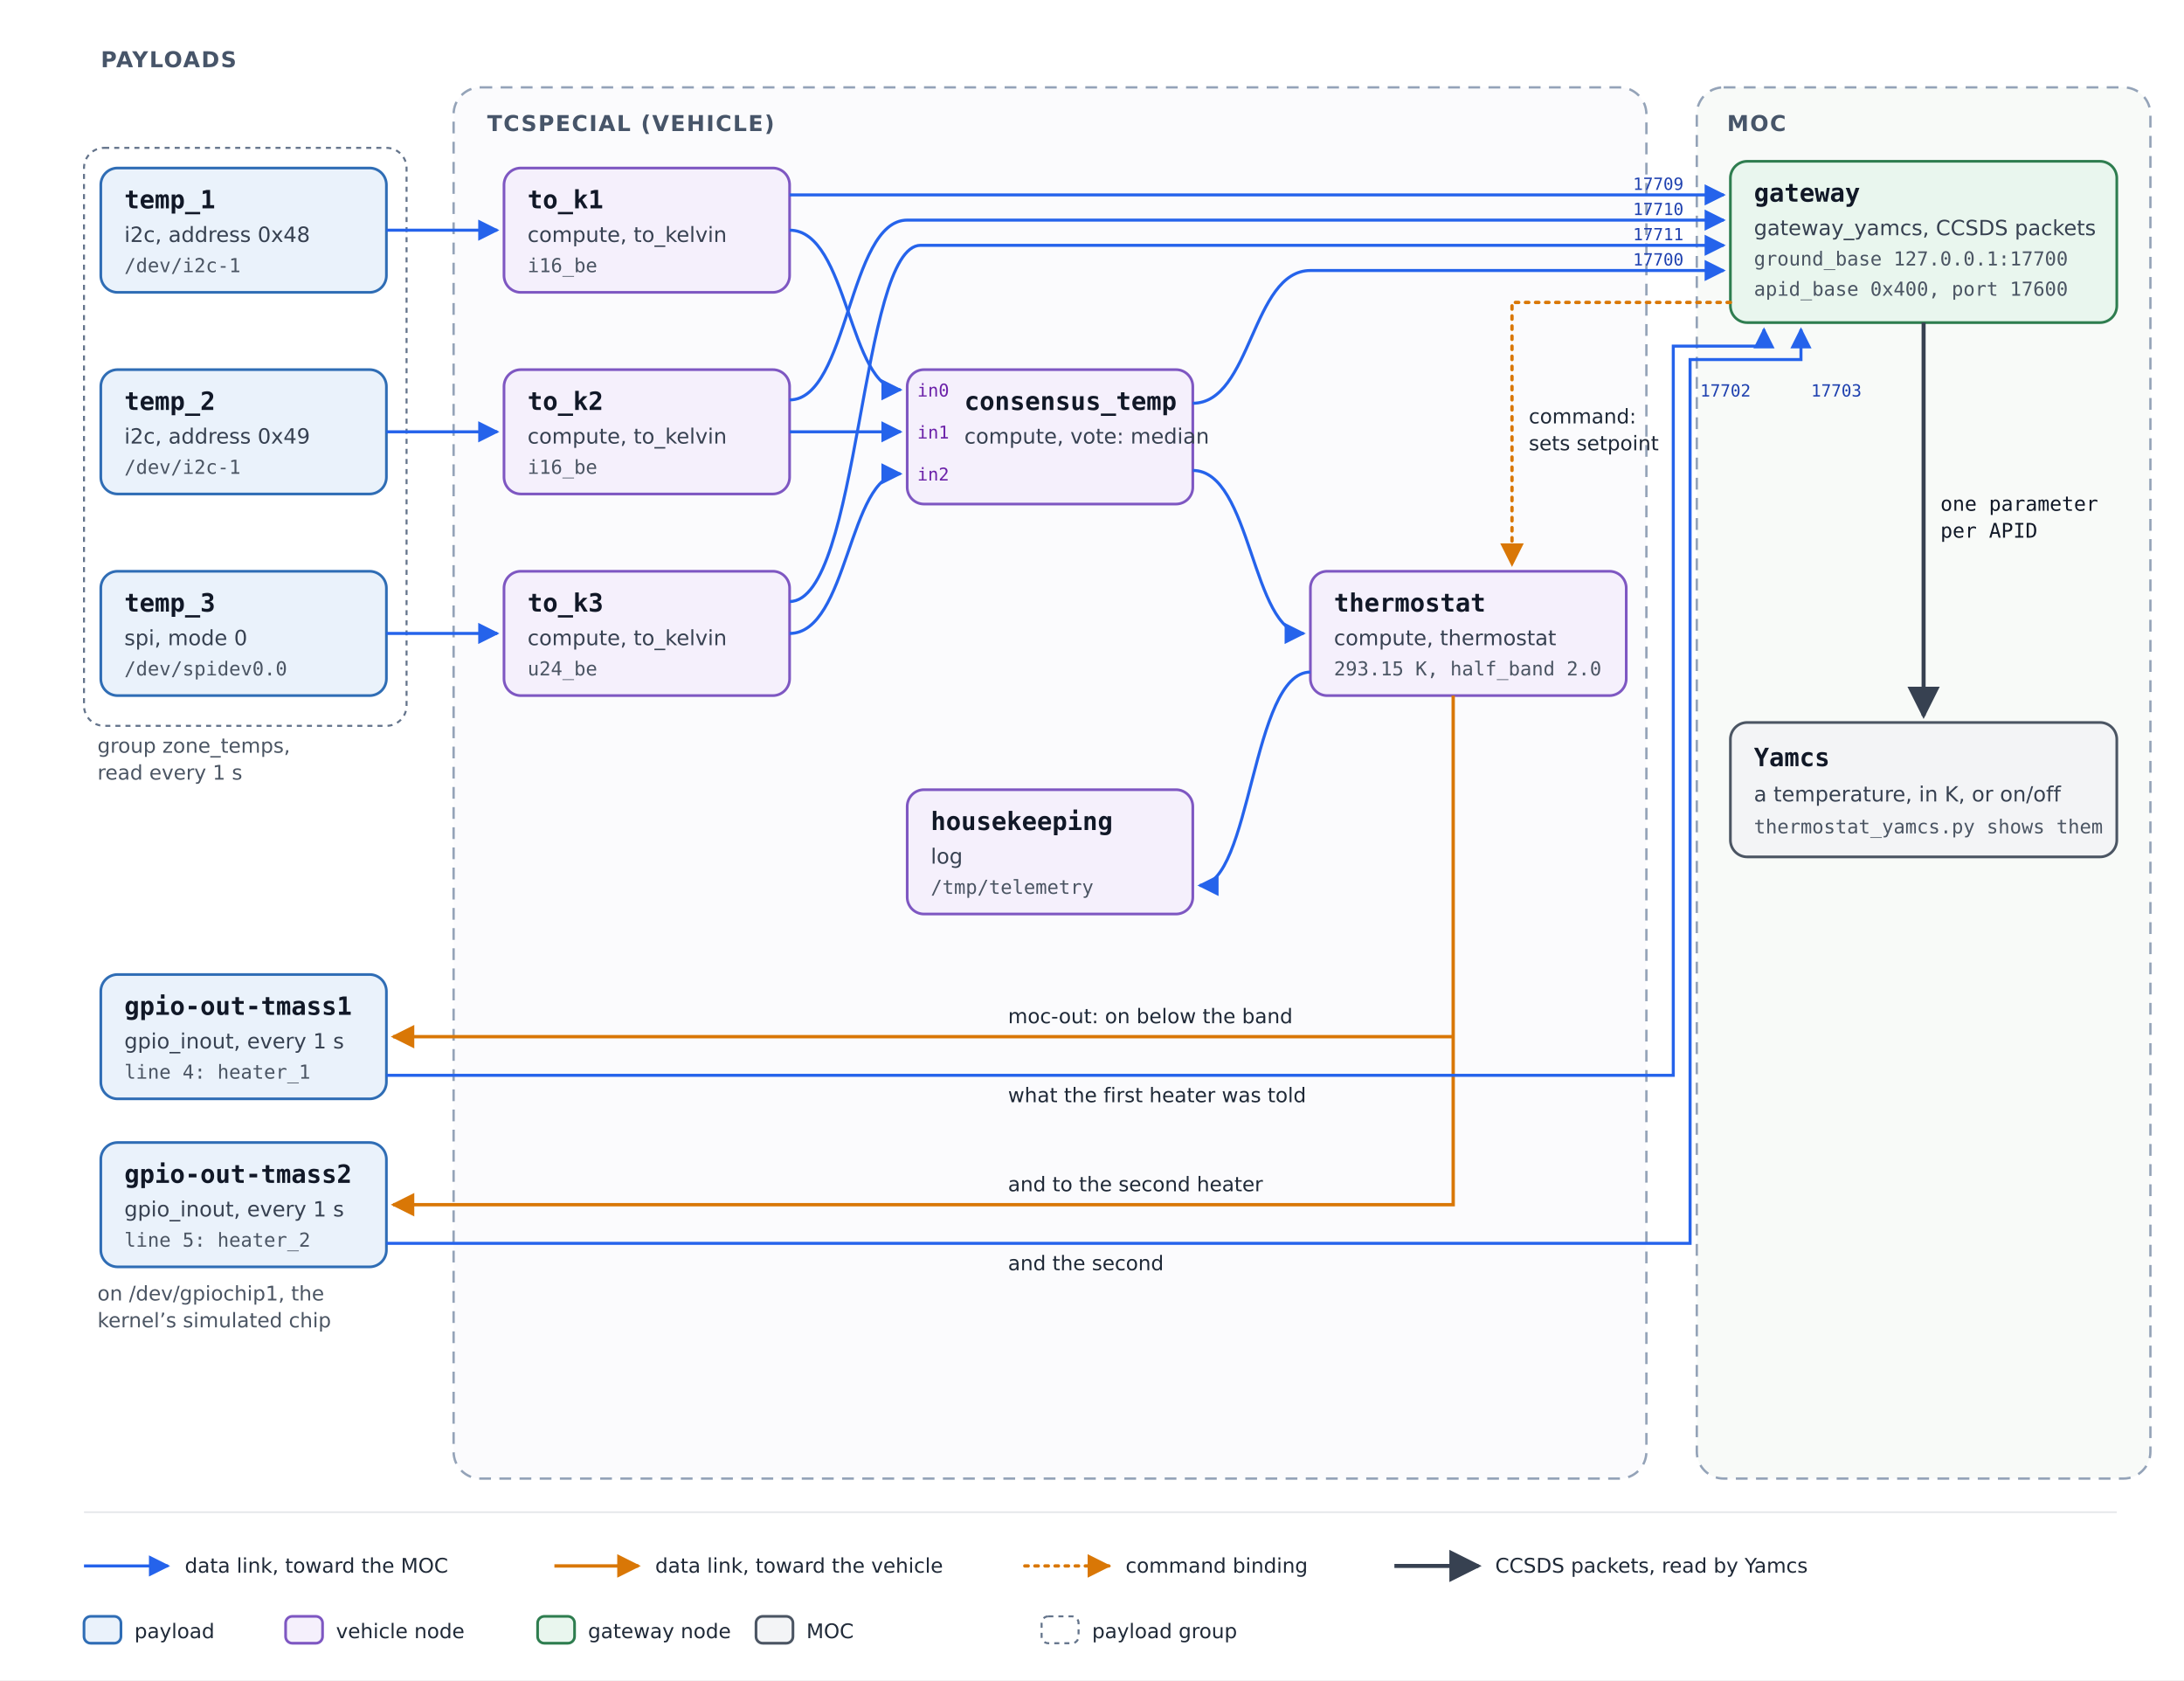
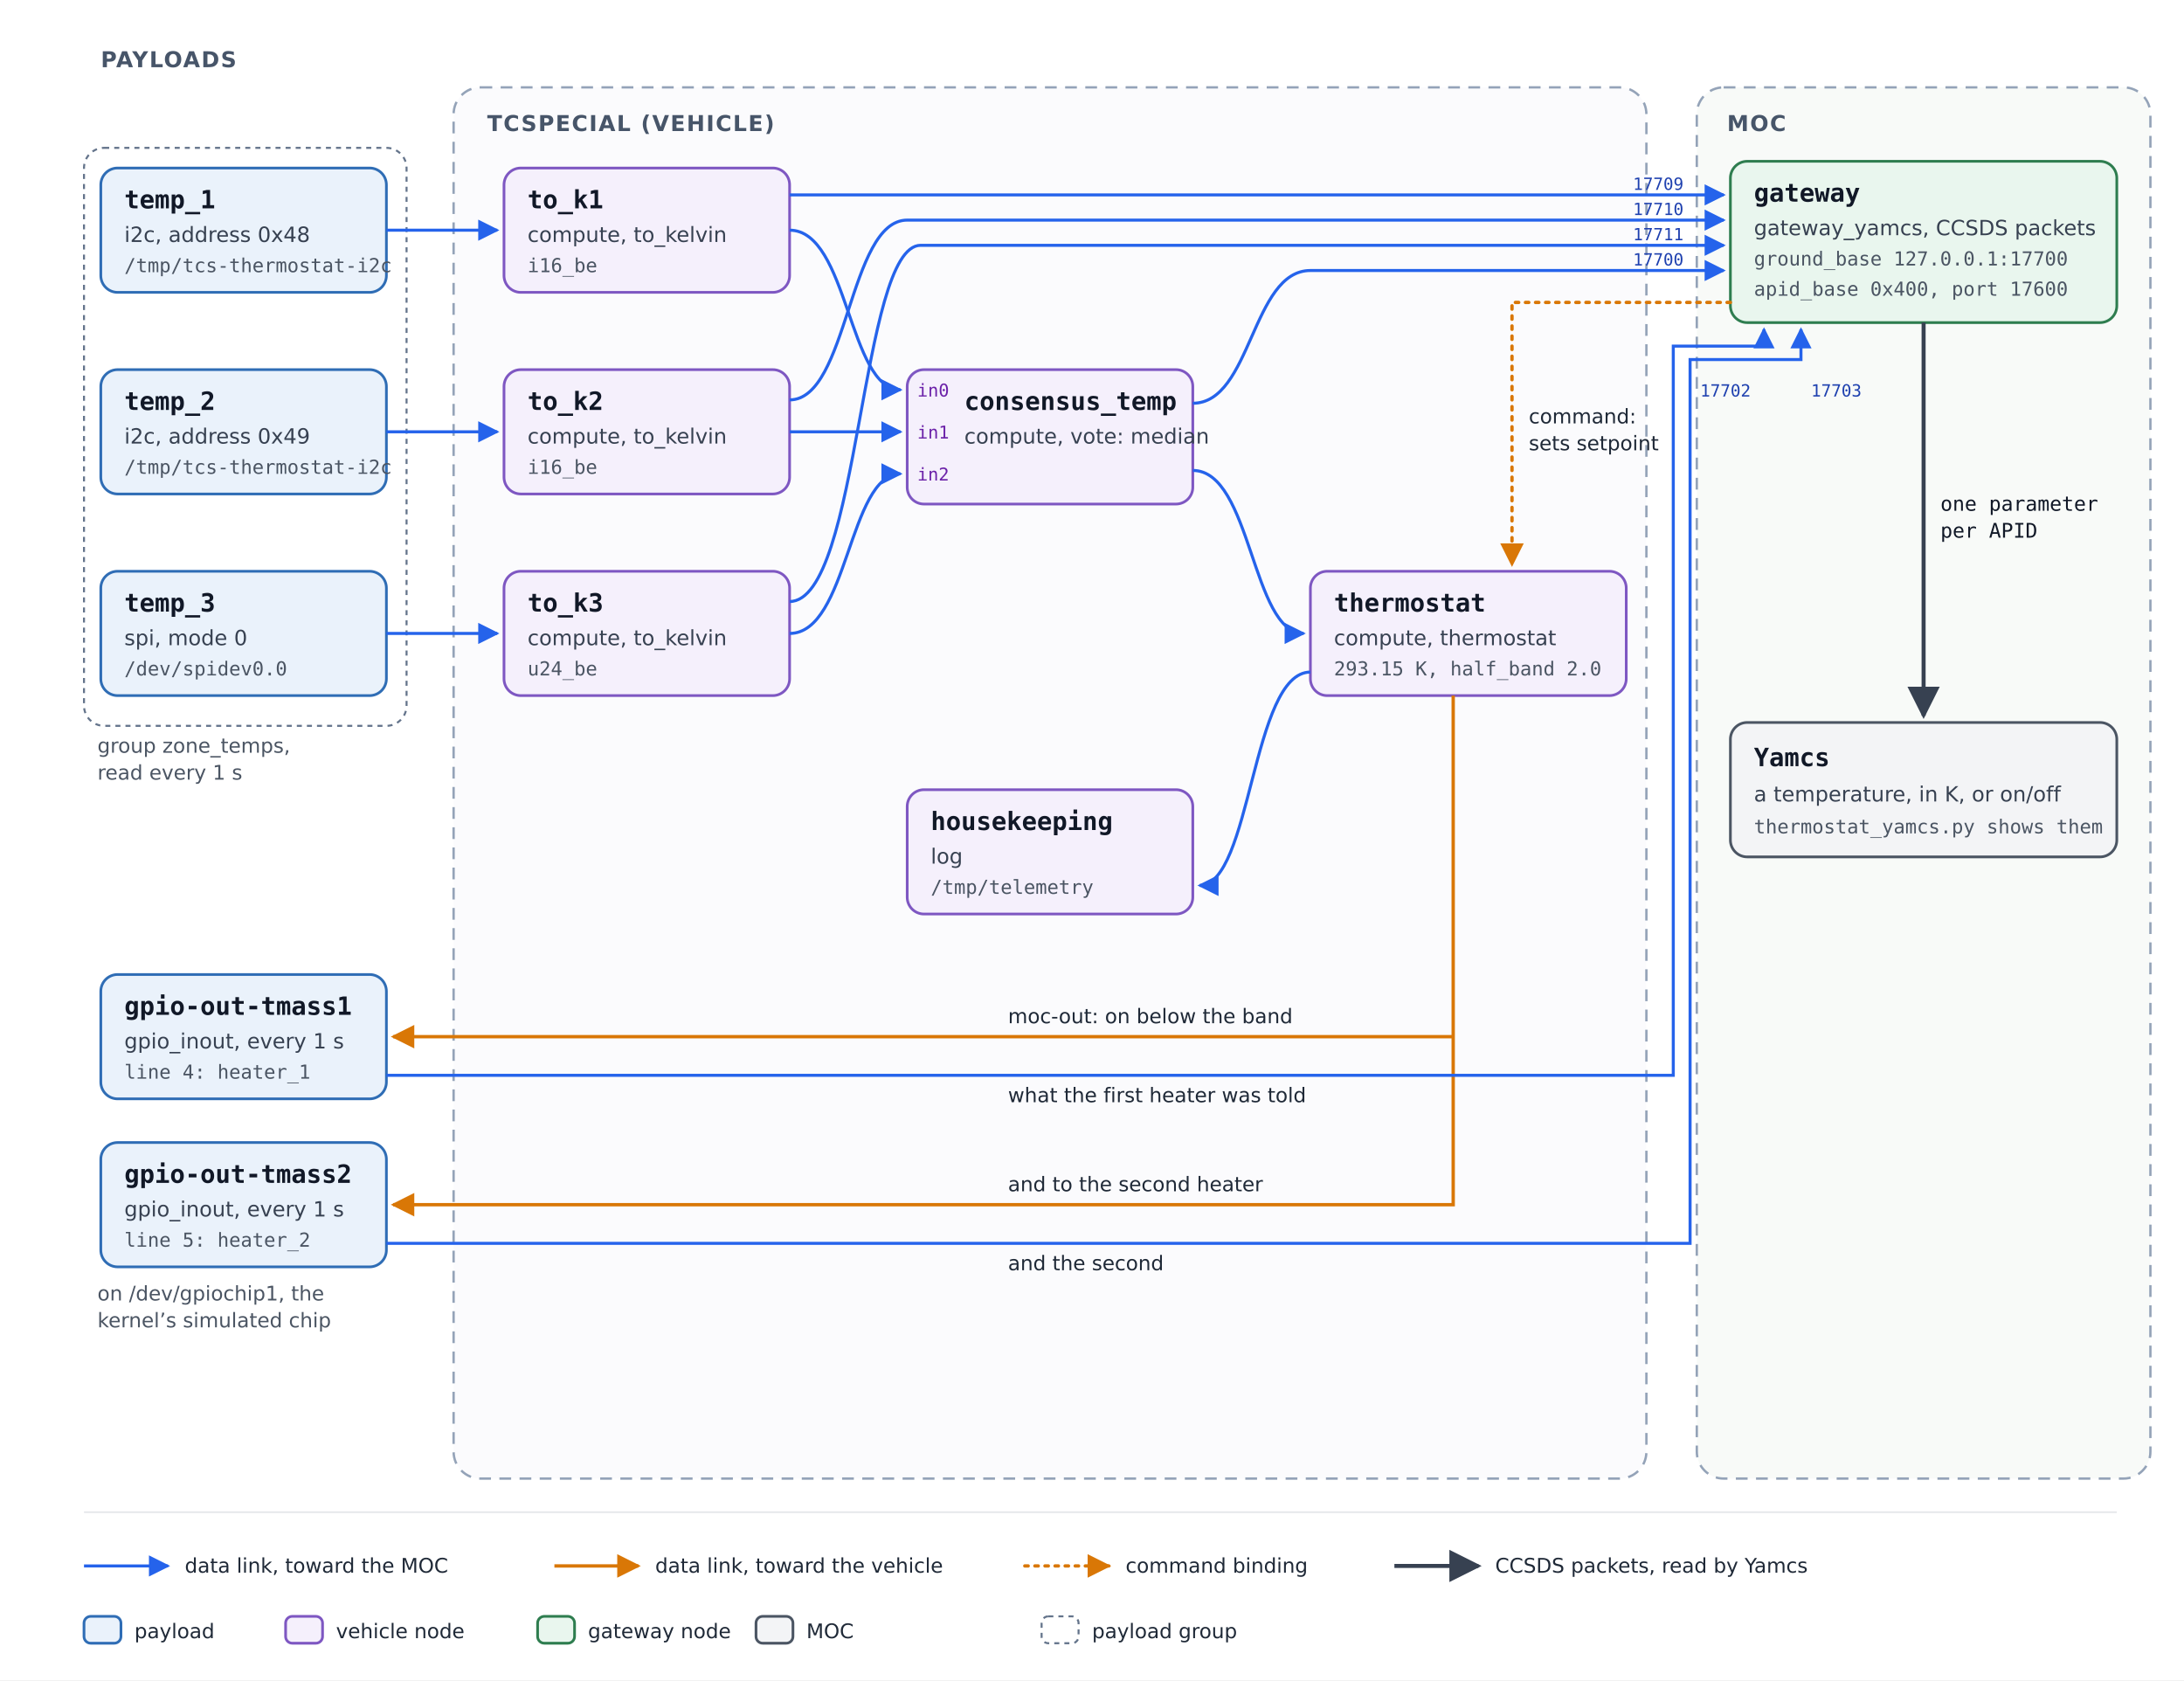
<svg xmlns="http://www.w3.org/2000/svg" width="1300" height="1000" viewBox="0 0 1300 1000" role="img" aria-labelledby="title desc">
  <defs>
    <style>
      text { font-family: "DejaVu Sans", Helvetica, Arial, sans-serif; fill: #111827; }
      .name { font-family: "DejaVu Sans Mono", Menlo, Consolas, monospace; font-size: 15px; font-weight: bold; }
      .kind { font-size: 12.5px; fill: #374151; }
      .detail { font-family: "DejaVu Sans Mono", Menlo, Consolas, monospace; font-size: 11.5px; fill: #4b5563; }
      .port { font-family: "DejaVu Sans Mono", Menlo, Consolas, monospace; font-size: 10.5px; fill: #6b21a8; }
      .heading { font-size: 13px; font-weight: bold; fill: #475569; letter-spacing: 0.06em; }
      .label { font-size: 12px; fill: #1f2937; }
      .note { font-size: 12px; fill: #4b5563; }
      .payload { fill: #eaf2fb; stroke: #2f6db5; stroke-width: 1.6; }
      .vehicle { fill: #f5f0fc; stroke: #7e57c2; stroke-width: 1.6; }
      .gateway { fill: #e9f6ee; stroke: #2e7d4f; stroke-width: 1.6; }
      .ground { fill: #f3f4f6; stroke: #4b5563; stroke-width: 1.6; }
      .groundside { fill: #f8faf8; stroke: #94a3b8; stroke-width: 1.4; stroke-dasharray: 7 5; }
      .call { fill: none; stroke: #374151; stroke-width: 2.4; }
      .code { font-family: "DejaVu Sans Mono", Menlo, Consolas, monospace; font-size: 12px; fill: #111827; }
      .portno { font-family: "DejaVu Sans Mono", Menlo, Consolas, monospace; font-size: 10px; fill: #1e40af; }
      .boundary { fill: #fbfbfd; stroke: #94a3b8; stroke-width: 1.4; stroke-dasharray: 7 5; }
      .group { fill: none; stroke: #64748b; stroke-width: 1.2; stroke-dasharray: 3 3; }
      .groundward { fill: none; stroke: #2563eb; stroke-width: 1.8; }
      .vehicleward { fill: none; stroke: #d97706; stroke-width: 2; }
      .command { fill: none; stroke: #d97706; stroke-width: 2; stroke-dasharray: 2 4; stroke-linecap: round; }
    </style>
    <marker id="arrow-blue" viewBox="0 0 10 10" refX="9" refY="5" markerWidth="7" markerHeight="7" orient="auto-start-reverse">
      <path d="M0,0 L10,5 L0,10 z" fill="#2563eb" />
    </marker>
    <marker id="arrow-orange" viewBox="0 0 10 10" refX="9" refY="5" markerWidth="7" markerHeight="7" orient="auto-start-reverse">
      <path d="M0,0 L10,5 L0,10 z" fill="#d97706" />
    </marker>
    <marker id="arrow-call" viewBox="0 0 10 10" refX="9" refY="5" markerWidth="8" markerHeight="8" orient="auto-start-reverse">
      <path d="M0,0 L10,5 L0,10 z" fill="#374151" />
    </marker>
  </defs>
  <rect width="1300" height="1000" fill="#ffffff" />
  <text class="heading" x="60" y="40">PAYLOADS</text>
  <rect class="boundary" x="270" y="52" width="710" height="828" rx="16" />
  <text class="heading" x="290" y="78">TCSPECIAL (VEHICLE)</text>
  <rect class="group" x="50" y="88" width="192" height="344" rx="12" />
  <text class="note" x="58" y="448">group zone_temps,</text>
  <text class="note" x="58" y="464">read every 1 s</text>
  <rect class="payload" x="60" y="100" width="170" height="74" rx="10" />
  <text class="name" x="74" y="124">temp_1</text>
  <text class="kind" x="74" y="144">i2c, address 0x48</text>
-   <text class="detail" x="74" y="162">/dev/i2c-1</text>
+   <text class="detail" x="74" y="162">/tmp/tcs-thermostat-i2c</text>
  <rect class="payload" x="60" y="220" width="170" height="74" rx="10" />
  <text class="name" x="74" y="244">temp_2</text>
  <text class="kind" x="74" y="264">i2c, address 0x49</text>
-   <text class="detail" x="74" y="282">/dev/i2c-1</text>
+   <text class="detail" x="74" y="282">/tmp/tcs-thermostat-i2c</text>
  <rect class="payload" x="60" y="340" width="170" height="74" rx="10" />
  <text class="name" x="74" y="364">temp_3</text>
  <text class="kind" x="74" y="384">spi, mode 0</text>
  <text class="detail" x="74" y="402">/dev/spidev0.0</text>
  <rect class="payload" x="60" y="580" width="170" height="74" rx="10" />
  <text class="name" x="74" y="604">gpio-out-tmass1</text>
  <text class="kind" x="74" y="624">gpio_inout, every 1 s</text>
  <text class="detail" x="74" y="642">line 4: heater_1</text>
  <rect class="payload" x="60" y="680" width="170" height="74" rx="10" />
  <text class="name" x="74" y="704">gpio-out-tmass2</text>
  <text class="kind" x="74" y="724">gpio_inout, every 1 s</text>
  <text class="detail" x="74" y="742">line 5: heater_2</text>
  <text class="note" x="58" y="774">on /dev/gpiochip1, the</text>
  <text class="note" x="58" y="790">kernel’s simulated chip</text>
  <rect class="vehicle" x="300" y="100" width="170" height="74" rx="10" />
  <text class="name" x="314" y="124">to_k1</text>
  <text class="kind" x="314" y="144">compute, to_kelvin</text>
  <text class="detail" x="314" y="162">i16_be</text>
  <rect class="vehicle" x="300" y="220" width="170" height="74" rx="10" />
  <text class="name" x="314" y="244">to_k2</text>
  <text class="kind" x="314" y="264">compute, to_kelvin</text>
  <text class="detail" x="314" y="282">i16_be</text>
  <rect class="vehicle" x="300" y="340" width="170" height="74" rx="10" />
  <text class="name" x="314" y="364">to_k3</text>
  <text class="kind" x="314" y="384">compute, to_kelvin</text>
  <text class="detail" x="314" y="402">u24_be</text>
  <rect class="vehicle" x="540" y="220" width="170" height="80" rx="10" />
  <text class="name" x="574" y="244">consensus_temp</text>
  <text class="kind" x="574" y="264">compute, vote: median</text>
  <text class="port" x="546" y="236">in0</text>
  <text class="port" x="546" y="261">in1</text>
  <text class="port" x="546" y="286">in2</text>
  <rect class="vehicle" x="540" y="470" width="170" height="74" rx="10" />
  <text class="name" x="554" y="494">housekeeping</text>
  <text class="kind" x="554" y="514">log</text>
  <text class="detail" x="554" y="532">/tmp/telemetry</text>
  <rect class="vehicle" x="780" y="340" width="188" height="74" rx="10" />
  <text class="name" x="794" y="364">thermostat</text>
  <text class="kind" x="794" y="384">compute, thermostat</text>
  <text class="detail" x="794" y="402">293.15 K, half_band 2.0</text>
  <rect class="groundside" x="1010" y="52" width="270" height="828" rx="16" />
  <text class="heading" x="1028" y="78">MOC</text>
  <rect class="gateway" x="1030" y="96" width="230" height="96" rx="10" />
  <text class="name" x="1044" y="120">gateway</text>
  <text class="kind" x="1044" y="140">gateway_yamcs, CCSDS packets</text>
  <text class="detail" x="1044" y="158">ground_base 127.0.0.1:17700</text>
  <text class="detail" x="1044" y="176">apid_base 0x400, port 17600</text>
  <rect class="ground" x="1030" y="430" width="230" height="80" rx="10" />
  <text class="name" x="1044" y="456">Yamcs</text>
  <text class="kind" x="1044" y="477">a temperature, in K, or on/off</text>
  <text class="detail" x="1044" y="496">thermostat_yamcs.py shows them</text>
  <path class="groundward" d="M230,137 L296,137" marker-end="url(#arrow-blue)" />
  <path class="groundward" d="M230,257 L296,257" marker-end="url(#arrow-blue)" />
  <path class="groundward" d="M230,377 L296,377" marker-end="url(#arrow-blue)" />
  <path class="groundward" d="M470,116 L1026,116" marker-end="url(#arrow-blue)" />
  <path class="groundward" d="M470,238 C505,238 505,131 540,131 L1026,131" marker-end="url(#arrow-blue)" />
  <path class="groundward" d="M470,358 C512,358 512,146 548,146 L1026,146" marker-end="url(#arrow-blue)" />
  <path class="groundward" d="M470,137 C505,137 505,232 536,232" marker-end="url(#arrow-blue)" />
  <path class="groundward" d="M470,257 L536,257" marker-end="url(#arrow-blue)" />
  <path class="groundward" d="M470,377 C505,377 505,282 536,282" marker-end="url(#arrow-blue)" />
  <path class="groundward" d="M710,240 C745,240 745,161 780,161 L1026,161" marker-end="url(#arrow-blue)" />
  <path class="groundward" d="M710,280 C745,280 745,377 776,377" marker-end="url(#arrow-blue)" />
  <path class="groundward" d="M780,400 C745,400 745,527 714,527" marker-end="url(#arrow-blue)" />
  <path class="vehicleward" d="M865,414 L865,717 L234,717" marker-end="url(#arrow-orange)" />
  <path class="vehicleward" d="M865,617 L234,617" marker-end="url(#arrow-orange)" />
  <text class="label" x="600" y="609">moc-out: on below the band</text>
  <text class="label" x="600" y="709">and to the second heater</text>
  <path class="groundward" d="M230,640 L996,640 L996,206 L1050,206 L1050,196" marker-end="url(#arrow-blue)" />
  <path class="groundward" d="M230,740 L1006,740 L1006,214 L1072,214 L1072,196" marker-end="url(#arrow-blue)" />
  <text class="label" x="600" y="656">what the first heater was told</text>
  <text class="label" x="600" y="756">and the second</text>
  <text class="portno" x="972" y="113">17709</text>
  <text class="portno" x="972" y="128">17710</text>
  <text class="portno" x="972" y="143">17711</text>
  <text class="portno" x="972" y="158">17700</text>
  <text class="portno" x="1012" y="236">17702</text>
  <text class="portno" x="1078" y="236">17703</text>
  <path class="command" d="M1030,180 L900,180 L900,336" marker-end="url(#arrow-orange)" />
  <text class="label" x="910" y="252">command:</text>
  <text class="label" x="910" y="268">sets setpoint</text>
  <path class="call" d="M1145,192 L1145,426" marker-end="url(#arrow-call)" />
  <text class="code" x="1155" y="304">one parameter</text>
  <text class="code" x="1155" y="320">per APID</text>
  <line x1="50" y1="900" x2="1260" y2="900" stroke="#e5e7eb" stroke-width="1" />
  <path class="groundward" d="M50,932 L100,932" marker-end="url(#arrow-blue)" />
  <text class="label" x="110" y="936">data link, toward the MOC</text>
  <path class="vehicleward" d="M330,932 L380,932" marker-end="url(#arrow-orange)" />
  <text class="label" x="390" y="936">data link, toward the vehicle</text>
  <path class="command" d="M610,932 L660,932" marker-end="url(#arrow-orange)" />
  <text class="label" x="670" y="936">command binding</text>
  <path class="call" d="M830,932 L880,932" marker-end="url(#arrow-call)" />
  <text class="label" x="890" y="936">CCSDS packets, read by Yamcs</text>
  <rect class="payload" x="50" y="962" width="22" height="16" rx="4" />
  <text class="label" x="80" y="975">payload</text>
  <rect class="vehicle" x="170" y="962" width="22" height="16" rx="4" />
  <text class="label" x="200" y="975">vehicle node</text>
  <rect class="gateway" x="320" y="962" width="22" height="16" rx="4" />
  <text class="label" x="350" y="975">gateway node</text>
  <rect class="ground" x="450" y="962" width="22" height="16" rx="4" />
  <text class="label" x="480" y="975">MOC</text>
  <rect class="group" x="620" y="962" width="22" height="16" rx="4" />
  <text class="label" x="650" y="975">payload group</text>
</svg>
